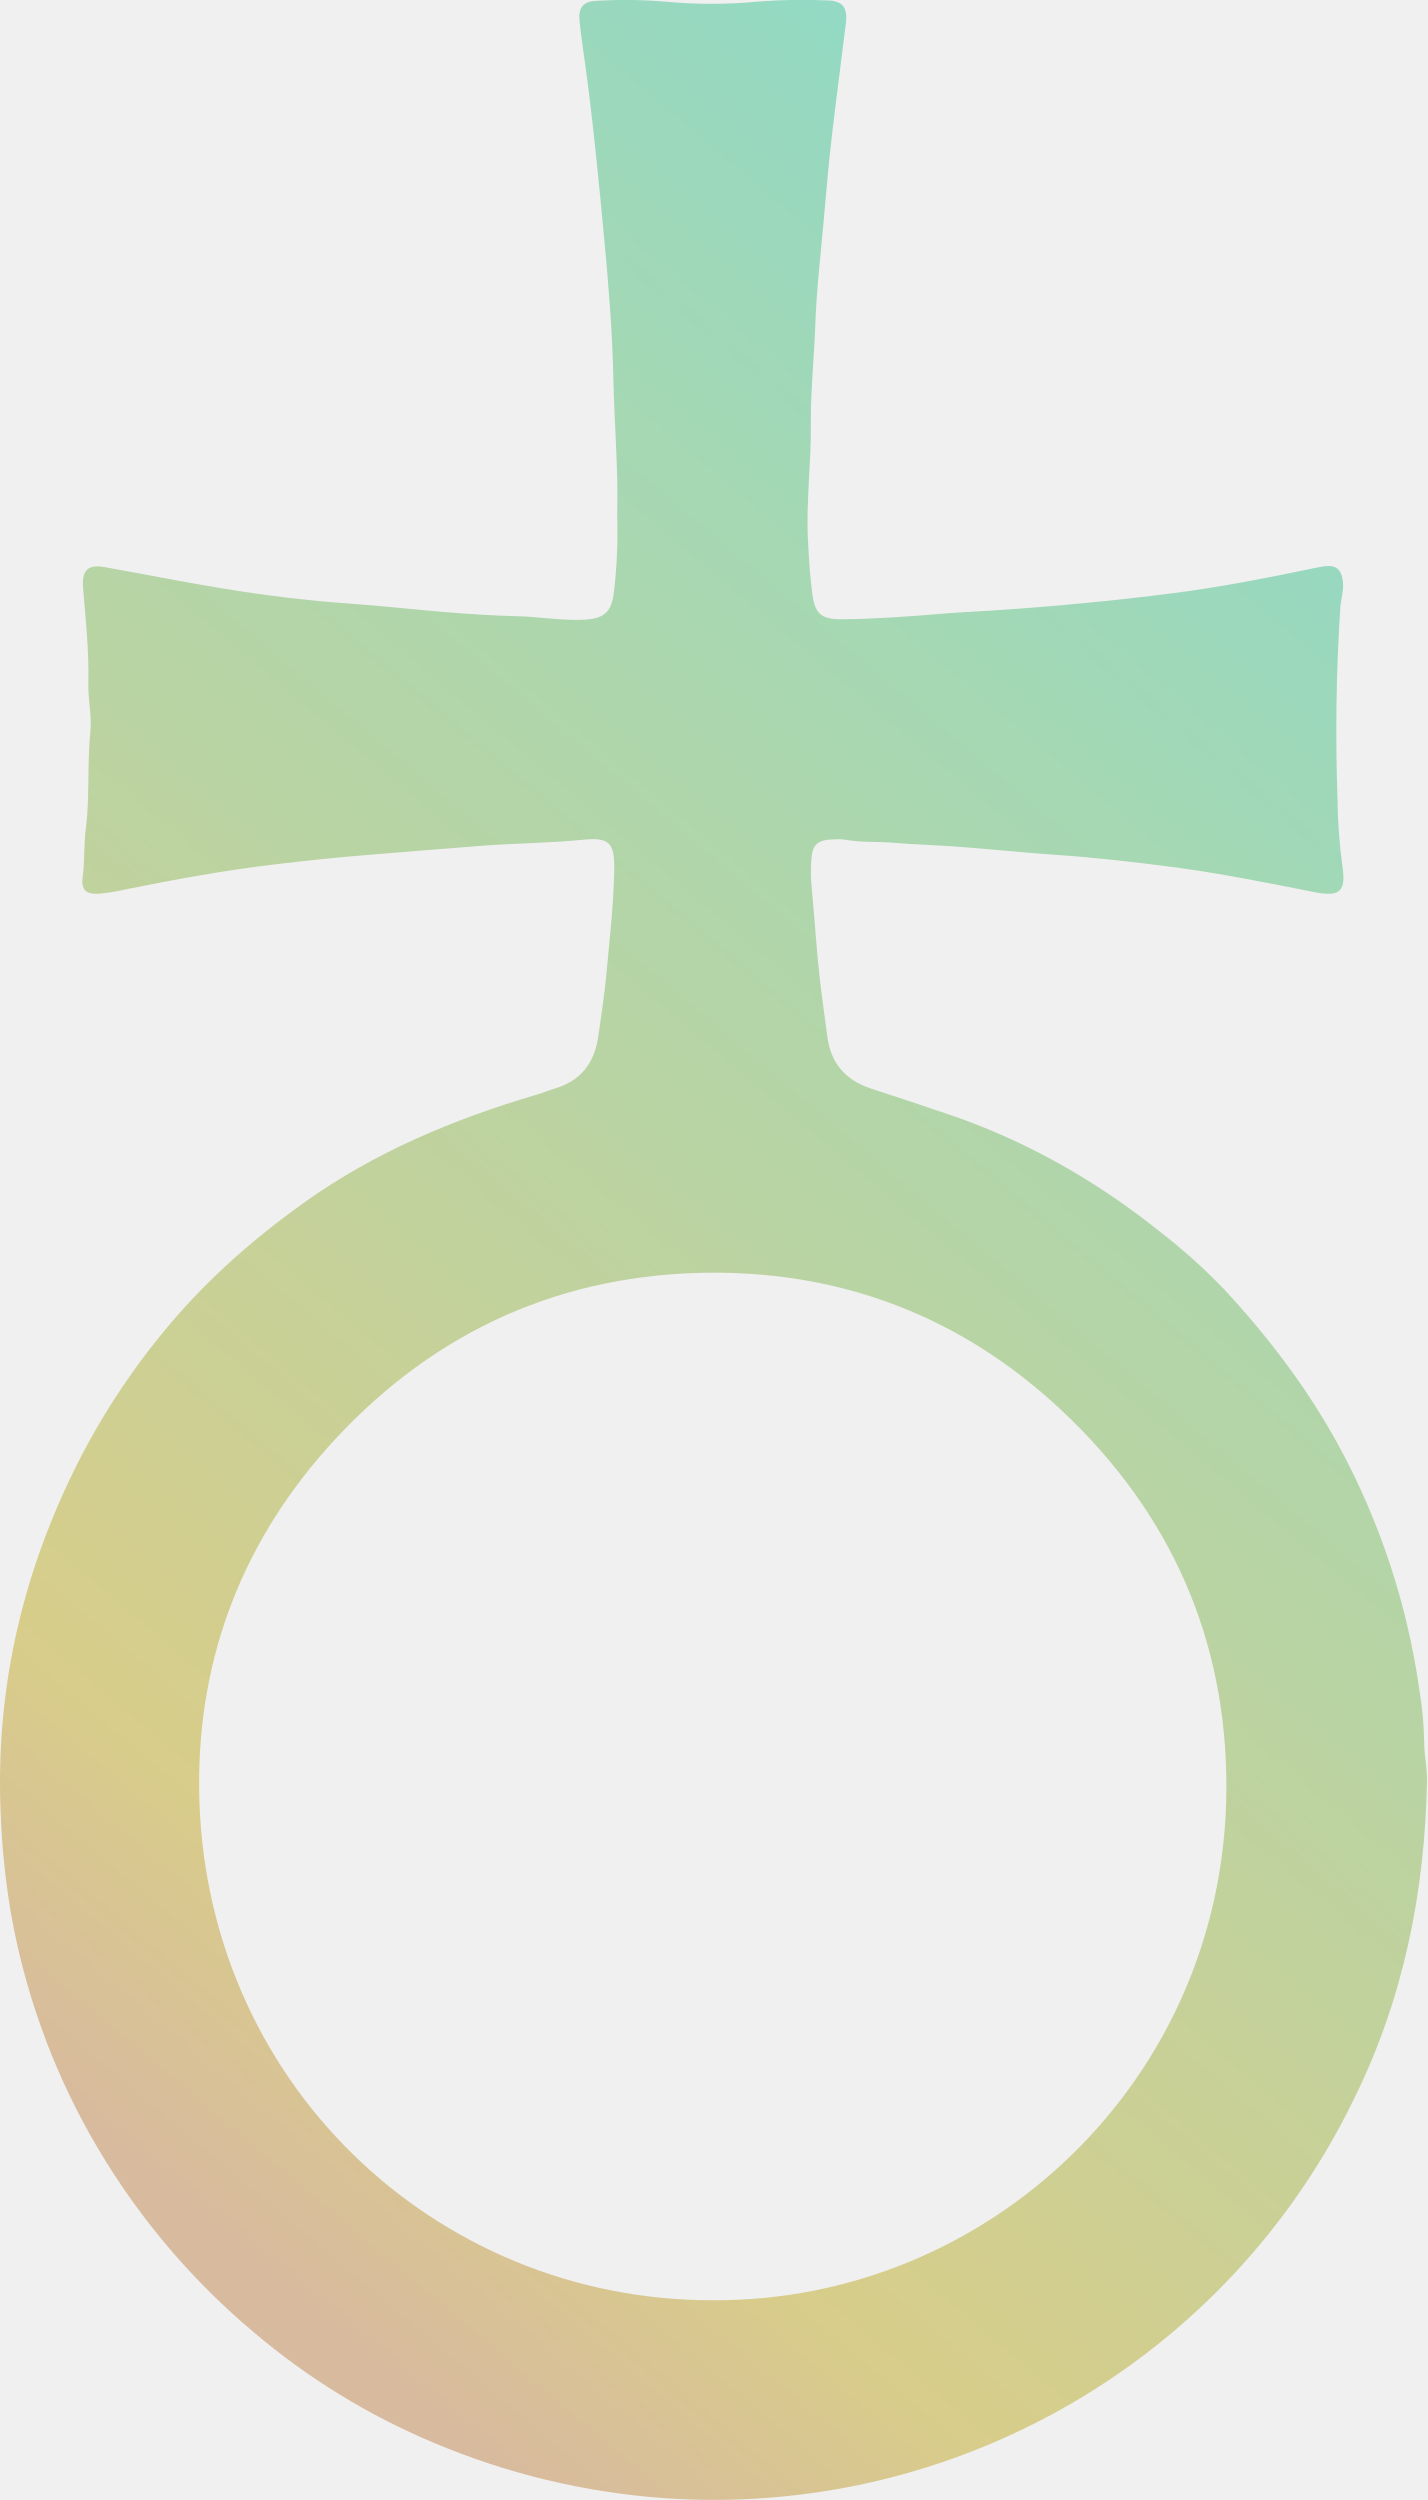
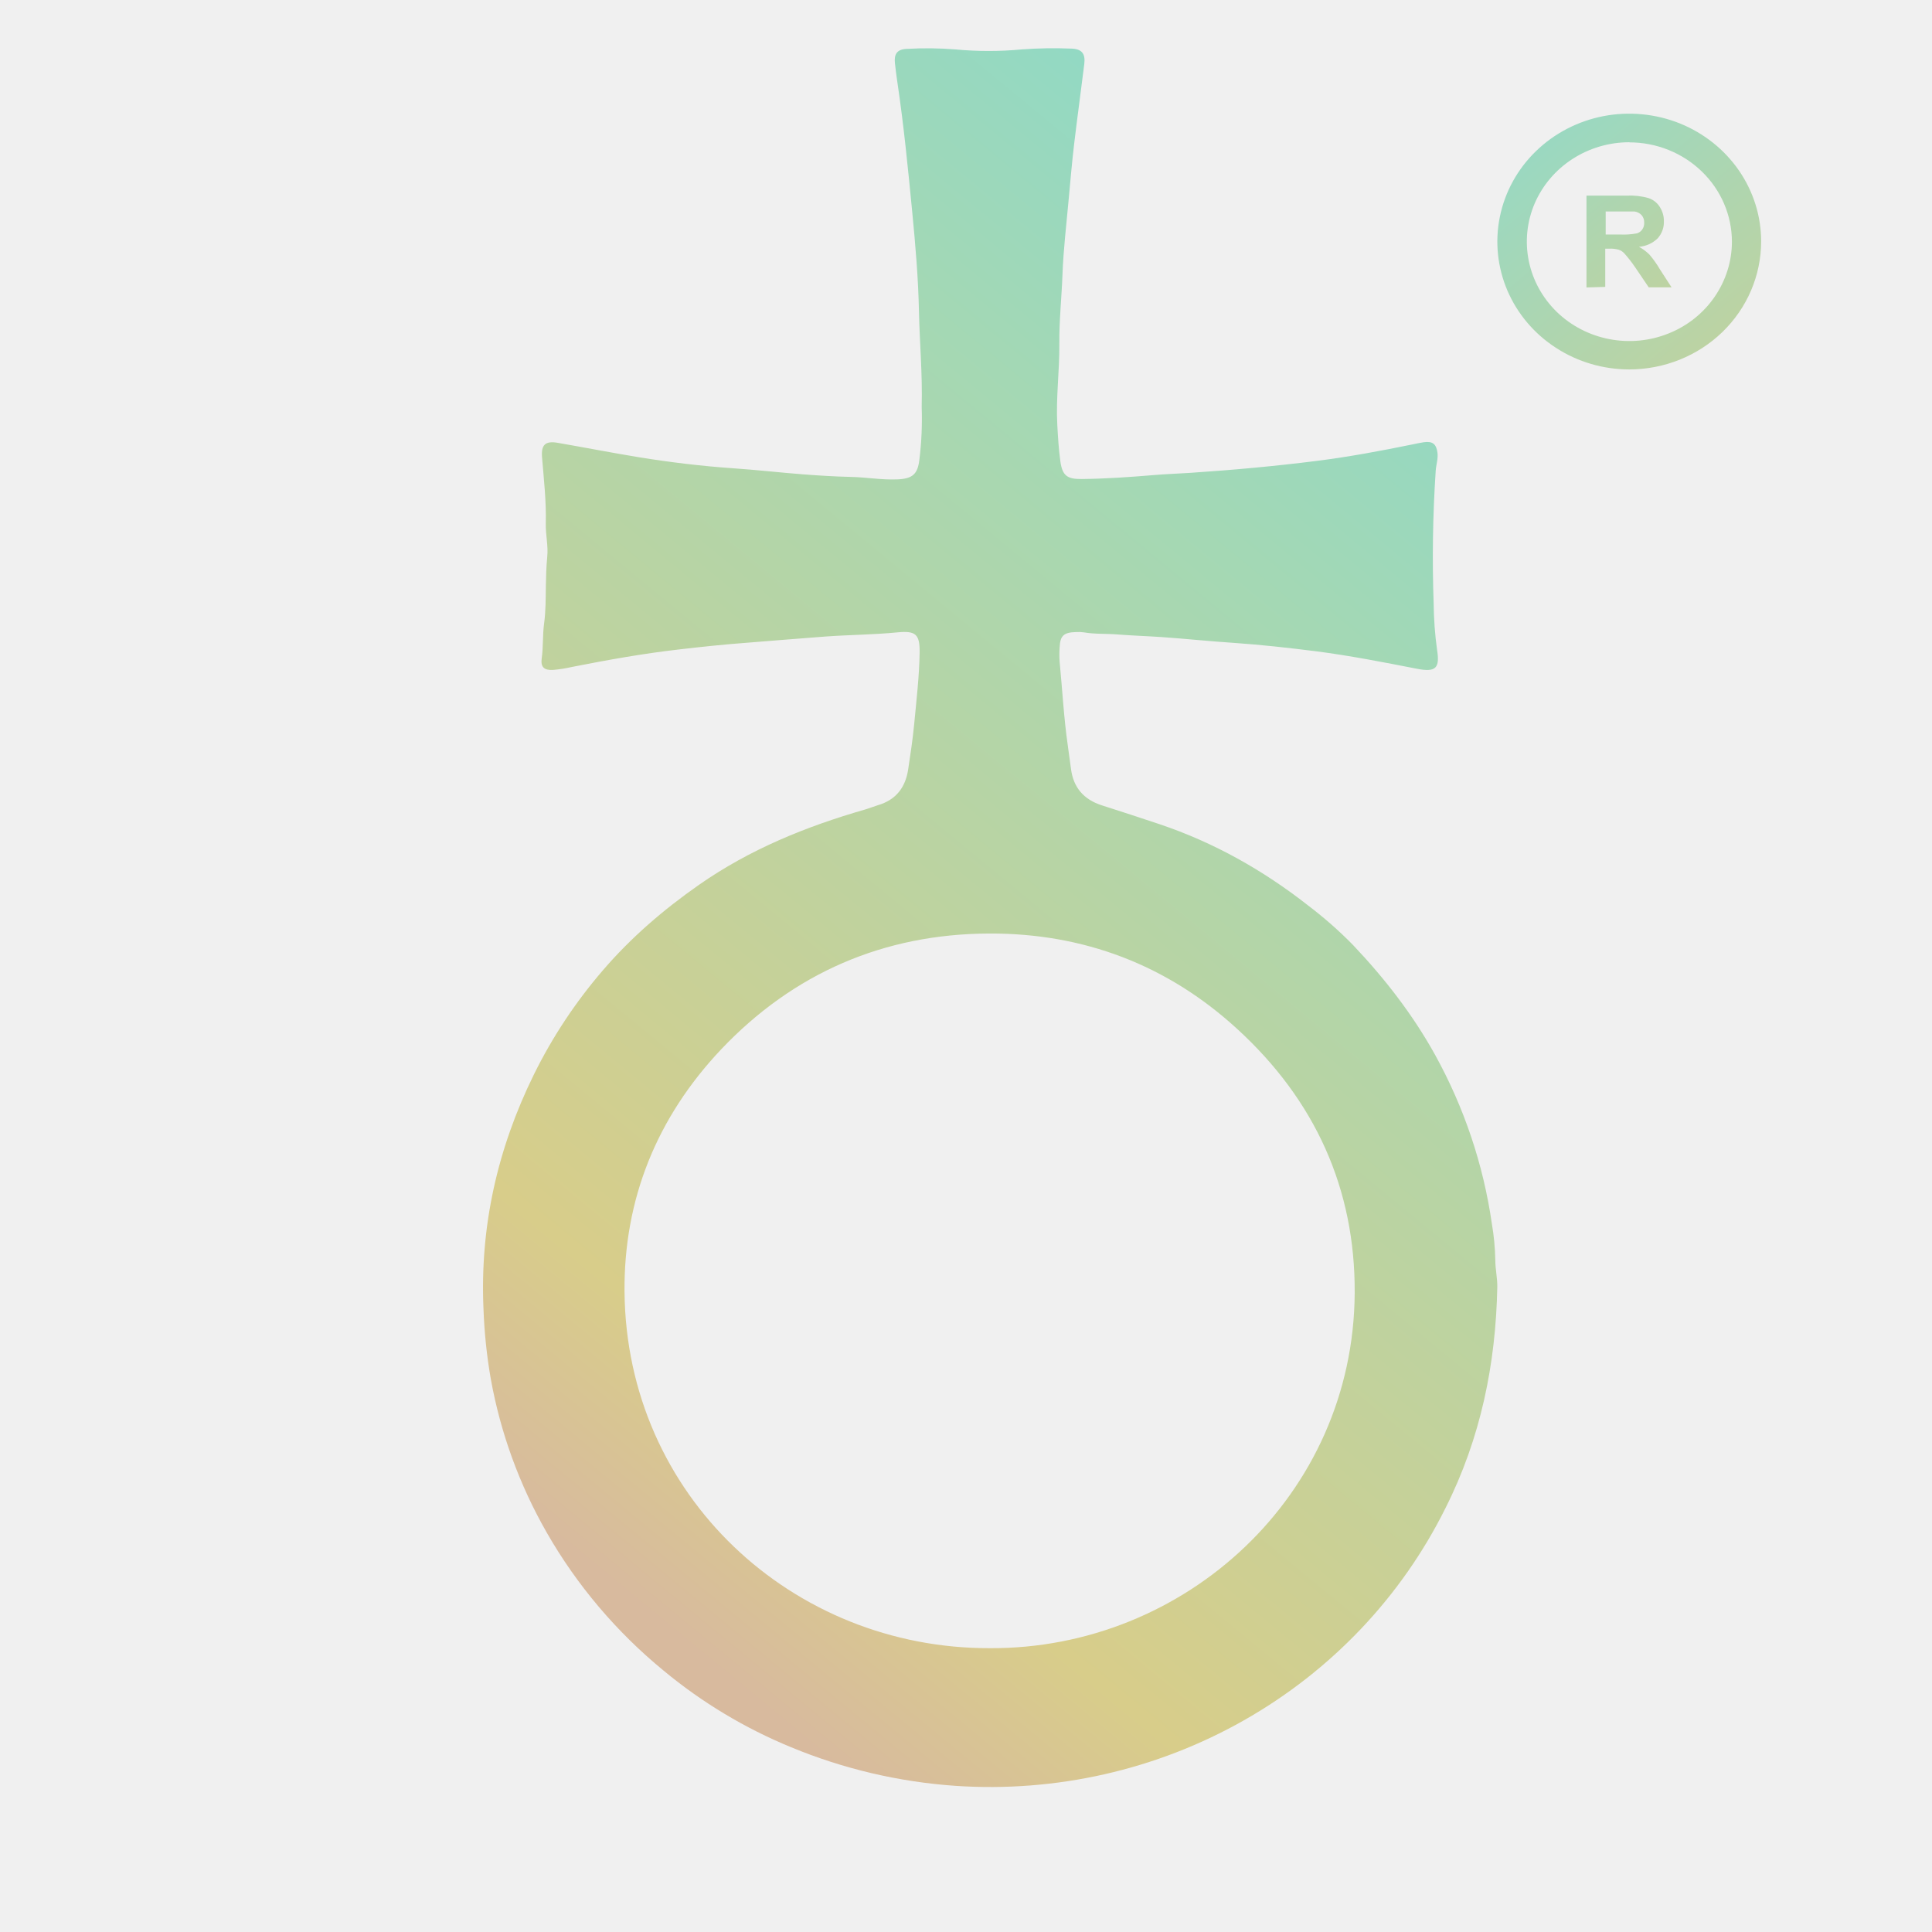
- <svg xmlns="http://www.w3.org/2000/svg" viewBox="0 0 506 886.47">
+ <svg xmlns="http://www.w3.org/2000/svg" viewBox="0 0 32 32" fill="none">
+   <path d="M26.987 6.119C26.555 6.119 26.132 5.995 25.773 5.762C25.413 5.53 25.133 5.199 24.967 4.812C24.802 4.425 24.758 3.999 24.843 3.588C24.927 3.177 25.135 2.799 25.441 2.503C25.746 2.207 26.136 2.005 26.56 1.923C26.984 1.842 27.423 1.884 27.823 2.044C28.222 2.205 28.563 2.477 28.803 2.825C29.043 3.174 29.171 3.583 29.17 4.002C29.169 4.563 28.939 5.101 28.53 5.498C28.121 5.895 27.566 6.118 26.987 6.119V6.119ZM26.987 2.356C26.651 2.356 26.323 2.453 26.044 2.634C25.765 2.814 25.547 3.072 25.418 3.372C25.29 3.673 25.256 4.004 25.322 4.324C25.387 4.643 25.549 4.936 25.786 5.167C26.024 5.397 26.327 5.554 26.656 5.617C26.985 5.681 27.327 5.648 27.637 5.523C27.948 5.399 28.213 5.188 28.399 4.917C28.586 4.646 28.686 4.328 28.686 4.002C28.685 3.566 28.506 3.148 28.187 2.84C27.869 2.532 27.437 2.358 26.987 2.358V2.356Z" fill="url(#paint0_linear_8640_80981)" />
+   <path d="M26.277 4.761V3.24H26.943C27.067 3.234 27.19 3.248 27.308 3.282C27.384 3.308 27.449 3.36 27.491 3.427C27.537 3.499 27.561 3.581 27.559 3.666C27.563 3.769 27.526 3.87 27.456 3.948C27.373 4.029 27.263 4.079 27.146 4.088C27.21 4.122 27.269 4.166 27.32 4.217C27.385 4.293 27.443 4.375 27.494 4.462L27.686 4.759H27.308L27.079 4.421C27.026 4.343 26.968 4.269 26.905 4.198C26.88 4.17 26.847 4.148 26.811 4.136C26.759 4.122 26.704 4.116 26.651 4.119H26.588V4.752L26.277 4.761ZM26.595 3.884H26.828C26.924 3.889 27.019 3.883 27.113 3.865C27.149 3.854 27.18 3.831 27.201 3.801C27.224 3.767 27.235 3.728 27.233 3.688C27.235 3.643 27.22 3.599 27.191 3.564C27.16 3.531 27.118 3.509 27.073 3.503C27.046 3.503 26.97 3.503 26.84 3.503H26.595V3.884Z" fill="url(#paint1_linear_8640_80981)" />
+   <g clip-path="url(#clip0_8640_80981)">
+     <path d="M24.767 20.873C24.763 20.668 24.744 20.465 24.709 20.263C24.568 19.286 24.25 18.342 23.771 17.474C23.4 16.804 22.936 16.207 22.409 15.651C22.177 15.414 21.927 15.195 21.662 14.994C20.92 14.413 20.107 13.954 19.205 13.651C18.888 13.544 18.569 13.441 18.25 13.339C17.949 13.242 17.778 13.043 17.739 12.735C17.722 12.605 17.704 12.476 17.686 12.348C17.62 11.889 17.596 11.425 17.551 10.964C17.545 10.883 17.545 10.803 17.551 10.722C17.559 10.53 17.619 10.474 17.821 10.469C17.866 10.466 17.91 10.468 17.954 10.474C18.136 10.506 18.319 10.493 18.503 10.508C18.748 10.528 18.995 10.535 19.241 10.552C19.644 10.58 20.046 10.623 20.449 10.649C20.897 10.68 21.343 10.73 21.788 10.786C22.352 10.858 22.911 10.968 23.47 11.077C23.78 11.137 23.852 11.069 23.802 10.761C23.767 10.509 23.749 10.256 23.746 10.003C23.72 9.266 23.731 8.529 23.78 7.794C23.787 7.696 23.822 7.599 23.809 7.499C23.79 7.353 23.727 7.304 23.581 7.325C23.519 7.334 23.456 7.348 23.395 7.361C22.875 7.467 22.352 7.565 21.825 7.632C21.123 7.721 20.419 7.785 19.712 7.832C19.511 7.845 19.309 7.852 19.108 7.869C18.711 7.902 18.314 7.93 17.916 7.934C17.673 7.937 17.596 7.876 17.563 7.642C17.535 7.44 17.523 7.236 17.512 7.032C17.488 6.586 17.55 6.142 17.546 5.696C17.542 5.312 17.584 4.93 17.598 4.547C17.613 4.134 17.663 3.722 17.7 3.309C17.728 3.001 17.755 2.692 17.791 2.386C17.843 1.944 17.905 1.503 17.959 1.061C17.98 0.889 17.919 0.81 17.744 0.805C17.472 0.794 17.199 0.798 16.928 0.818C16.563 0.853 16.195 0.853 15.83 0.819C15.559 0.797 15.287 0.794 15.015 0.81C14.859 0.817 14.806 0.895 14.823 1.047C14.834 1.152 14.848 1.256 14.863 1.36C14.97 2.077 15.04 2.797 15.11 3.517C15.163 4.065 15.21 4.614 15.221 5.164C15.232 5.677 15.28 6.19 15.266 6.739C15.276 7.031 15.264 7.323 15.228 7.612C15.2 7.856 15.113 7.929 14.863 7.94C14.602 7.951 14.346 7.904 14.087 7.899C13.821 7.893 13.556 7.876 13.292 7.856C12.908 7.826 12.525 7.782 12.141 7.756C11.623 7.72 11.109 7.658 10.598 7.576C10.142 7.501 9.689 7.413 9.235 7.334C9.029 7.299 8.961 7.37 8.978 7.576C9.008 7.94 9.049 8.303 9.04 8.669C9.035 8.855 9.083 9.04 9.064 9.223C9.048 9.386 9.044 9.544 9.041 9.705C9.038 9.915 9.04 10.125 9.011 10.335C8.986 10.525 8.999 10.718 8.972 10.909C8.953 11.05 9.014 11.104 9.16 11.096C9.267 11.087 9.373 11.07 9.477 11.046C10.061 10.931 10.645 10.826 11.237 10.758C11.626 10.712 12.016 10.672 12.406 10.643C12.828 10.61 13.25 10.574 13.672 10.543C14.069 10.514 14.469 10.513 14.864 10.474C15.167 10.444 15.236 10.506 15.232 10.807C15.226 11.203 15.179 11.597 15.142 11.991C15.118 12.243 15.08 12.494 15.042 12.745C14.997 13.04 14.843 13.248 14.54 13.337C14.467 13.359 14.398 13.388 14.325 13.409C13.345 13.691 12.416 14.07 11.581 14.653C10.991 15.065 10.452 15.528 9.985 16.072C9.532 16.598 9.148 17.178 8.843 17.797C8.239 19.026 7.948 20.313 8.008 21.679C8.022 22.068 8.062 22.456 8.129 22.84C8.29 23.733 8.603 24.593 9.055 25.383C9.554 26.255 10.211 27.031 10.994 27.673C11.627 28.198 12.339 28.626 13.104 28.94C13.968 29.298 14.887 29.514 15.822 29.579C17.491 29.692 19.156 29.315 20.603 28.494C22.05 27.674 23.213 26.448 23.943 24.976C24.525 23.82 24.775 22.593 24.8 21.315C24.802 21.169 24.767 21.02 24.767 20.873ZM16.391 27.299C13.129 27.305 10.376 24.779 10.344 21.398C10.33 19.868 10.876 18.51 11.947 17.378C13.143 16.118 14.637 15.469 16.383 15.462C17.946 15.456 19.332 15.981 20.487 17.038C21.782 18.221 22.448 19.69 22.438 21.417C22.418 24.767 19.628 27.317 16.391 27.299Z" fill="url(#paint2_linear_8640_80981)" />
+   </g>
  <defs>
-     <style>.cls-1{fill:url(#linear-gradient);}</style>
-     <linearGradient id="linear-gradient" x1="15.45" y1="764.25" x2="557.42" y2="120.5" gradientUnits="userSpaceOnUse">
-       <stop offset="0.02" stop-color="#d8ba9e" />
-       <stop offset="0.16" stop-color="#d8cd8a" />
-       <stop offset="0.73" stop-color="#a4d8b4" />
-       <stop offset="1" stop-color="#8ad9cb" />
+     <linearGradient id="paint0_linear_8640_80981" x1="23.848" y1="2.051" x2="29.513" y2="8.869" gradientUnits="userSpaceOnUse">
+       <stop stop-color="#90DACA" />
+       <stop offset="1" stop-color="#D5CF8D" />
    </linearGradient>
+     <linearGradient id="paint1_linear_8640_80981" x1="24.399" y1="1.264" x2="28.873" y2="6.988" gradientUnits="userSpaceOnUse">
+       <stop stop-color="#90DACA" />
+       <stop offset="1" stop-color="#D5CF8D" />
+     </linearGradient>
+     <linearGradient id="paint2_linear_8640_80981" x1="8.513" y1="25.63" x2="26.052" y2="4.34" gradientUnits="userSpaceOnUse">
+       <stop offset="0.02" stop-color="#D8BA9E" />
+       <stop offset="0.16" stop-color="#D8CD8A" />
+       <stop offset="0.73" stop-color="#A4D8B4" />
+       <stop offset="1" stop-color="#8AD9CB" />
+     </linearGradient>
+     <clipPath id="clip0_8640_80981">
+       <rect width="16.8" height="29.6" fill="white" transform="translate(8 0.800781)" />
+     </clipPath>
  </defs>
-   <g id="Layer_2" data-name="Layer 2">
-     <g id="Layer_1-2" data-name="Layer 1">
-       <path class="cls-1" d="M505,617.83a123.69,123.69,0,0,0-1.73-18.76A256.3,256.3,0,0,0,475,513.21c-11.15-20.6-25.14-39-41-56.1a206.5,206.5,0,0,0-22.51-20.22c-22.35-17.89-46.85-32-74-41.35-9.55-3.29-19.15-6.44-28.75-9.58-9.08-3-14.24-9.13-15.42-18.62q-.75-6-1.58-11.89c-2-14.15-2.73-28.41-4.08-42.61a54.32,54.32,0,0,1,0-7.44c.25-5.93,2.06-7.64,8.15-7.78a18.94,18.94,0,0,1,4,.14c5.47,1,11,.6,16.52,1.05,7.4.61,14.82.83,22.23,1.35,12.14.86,24.25,2.19,36.4,3,13.49.93,26.92,2.47,40.32,4.21,17,2.22,33.83,5.61,50.65,8.94,9.36,1.86,11.51-.22,10-9.72a188.51,188.51,0,0,1-1.66-23.33,676,676,0,0,1,1-68c.21-3,1.29-6,.89-9.08-.57-4.48-2.47-6-6.87-5.34-1.88.28-3.75.7-5.61,1.09-15.67,3.27-31.4,6.29-47.27,8.35-21.14,2.73-42.36,4.71-63.64,6.15-6.07.42-12.16.63-18.22,1.15-11.95,1-23.9,1.89-35.9,2-7.31.09-9.64-1.78-10.62-9-.83-6.22-1.19-12.5-1.52-18.77-.74-13.73,1.14-27.4,1-41.11-.11-11.83,1.16-23.57,1.58-35.37.45-12.72,1.95-25.41,3.07-38.1.84-9.48,1.65-19,2.74-28.41,1.57-13.61,3.42-27.19,5.06-40.8.63-5.28-1.2-7.72-6.49-7.86a203.42,203.42,0,0,0-24.56.39A173.38,173.38,0,0,1,235.84.58,170.54,170.54,0,0,0,211.29.31c-4.7.22-6.29,2.6-5.78,7.29.34,3.22.75,6.43,1.21,9.64,3.21,22.05,5.33,44.22,7.43,66.39,1.59,16.86,3,33.77,3.34,50.69.33,15.8,1.79,31.57,1.35,48.49a175.35,175.35,0,0,1-1.13,26.86c-.84,7.52-3.47,9.76-11,10.08-7.85.35-15.57-1.08-23.38-1.26-8-.18-16-.69-23.94-1.32-11.56-.92-23.1-2.27-34.67-3.08-15.59-1.09-31.08-3-46.48-5.54-13.72-2.29-27.36-5-41.05-7.44-6.19-1.09-8.24,1.12-7.73,7.46.9,11.19,2.15,22.37,1.86,33.62-.15,5.74,1.29,11.42.73,17.08-.48,5-.6,9.88-.68,14.83-.11,6.47-.05,12.92-.91,19.39-.77,5.83-.38,11.77-1.17,17.66-.58,4.35,1.25,6,5.64,5.77a72.76,72.76,0,0,0,9.57-1.54c17.57-3.54,35.17-6.78,53-8.89,11.72-1.39,23.45-2.63,35.22-3.53,12.71-1,25.41-2.11,38.12-3.06,11.95-.9,24-.94,35.9-2.14,9.14-.93,11.2,1,11.07,10.26-.18,12.19-1.58,24.31-2.7,36.43-.72,7.77-1.86,15.5-3,23.22-1.35,9.07-6,15.48-15.12,18.22-2.19.66-4.3,1.56-6.49,2.2C161,396.78,133,408.45,107.86,426.4c-17.76,12.67-34,26.94-48.07,43.67a253,253,0,0,0-34.41,53.11C7.19,561-1.55,600.62.23,642.64A272.51,272.51,0,0,0,3.88,678.4a248.73,248.73,0,0,0,27.9,78.27,253.85,253.85,0,0,0,58.39,70.48,245.11,245.11,0,0,0,63.57,39,256.83,256.83,0,0,0,81.87,19.67,252.36,252.36,0,0,0,244.57-141.7c17.53-35.57,25.07-73.33,25.82-112.68C506.08,626.94,505,622.38,505,617.83ZM252.73,815.64C154.49,815.82,71.55,738.06,70.61,634c-.42-47.08,16-88.88,48.29-123.72,36-38.8,81-58.77,133.59-59,47.07-.18,88.83,16,123.6,48.51,39,36.43,59.08,81.65,58.77,134.8C434.27,737.69,350.23,816.19,252.73,815.64Z" />
-     </g>
-   </g>
</svg>
